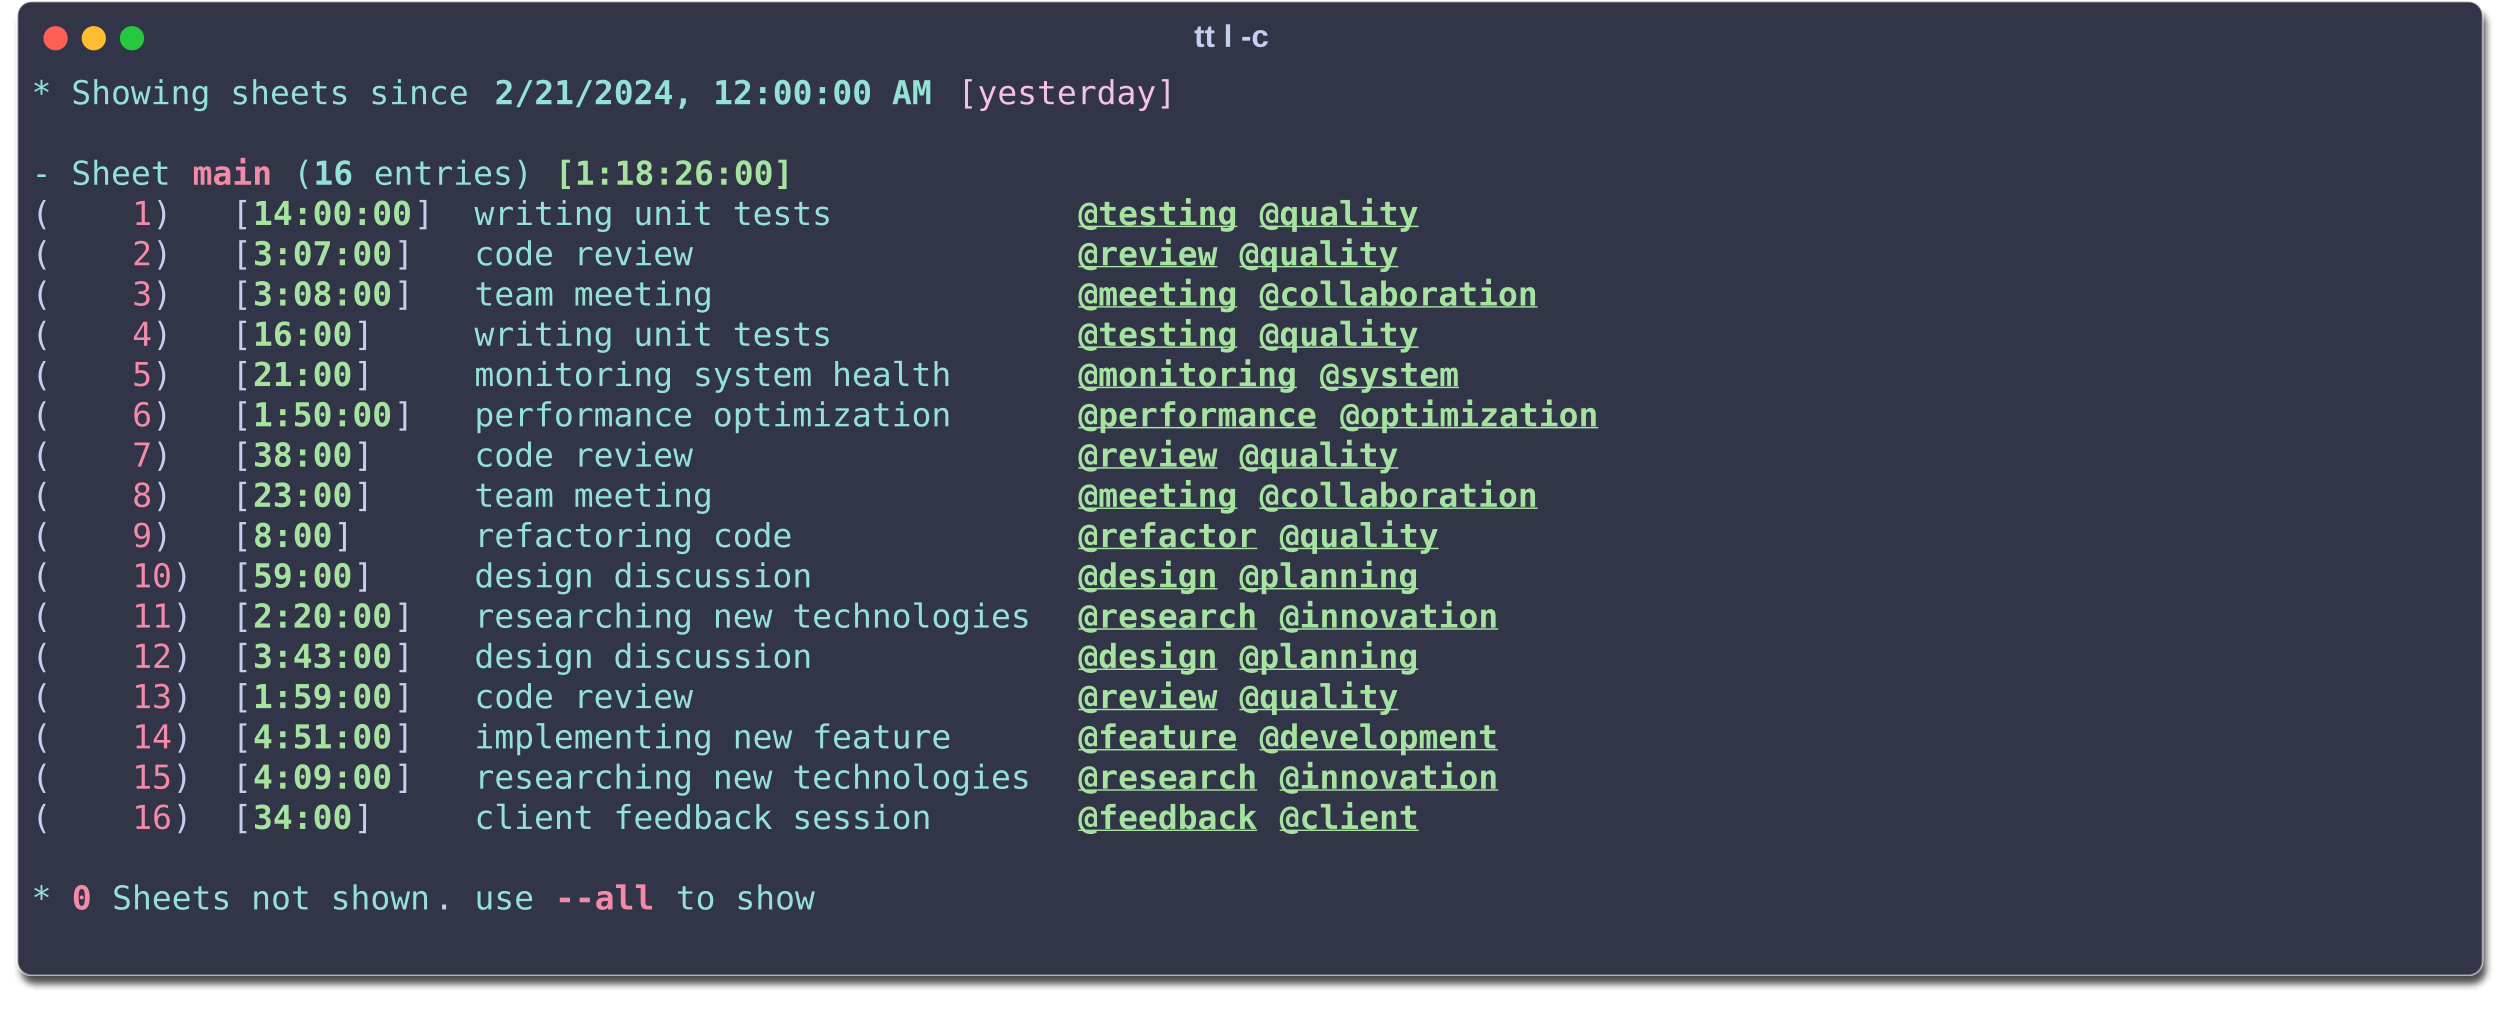
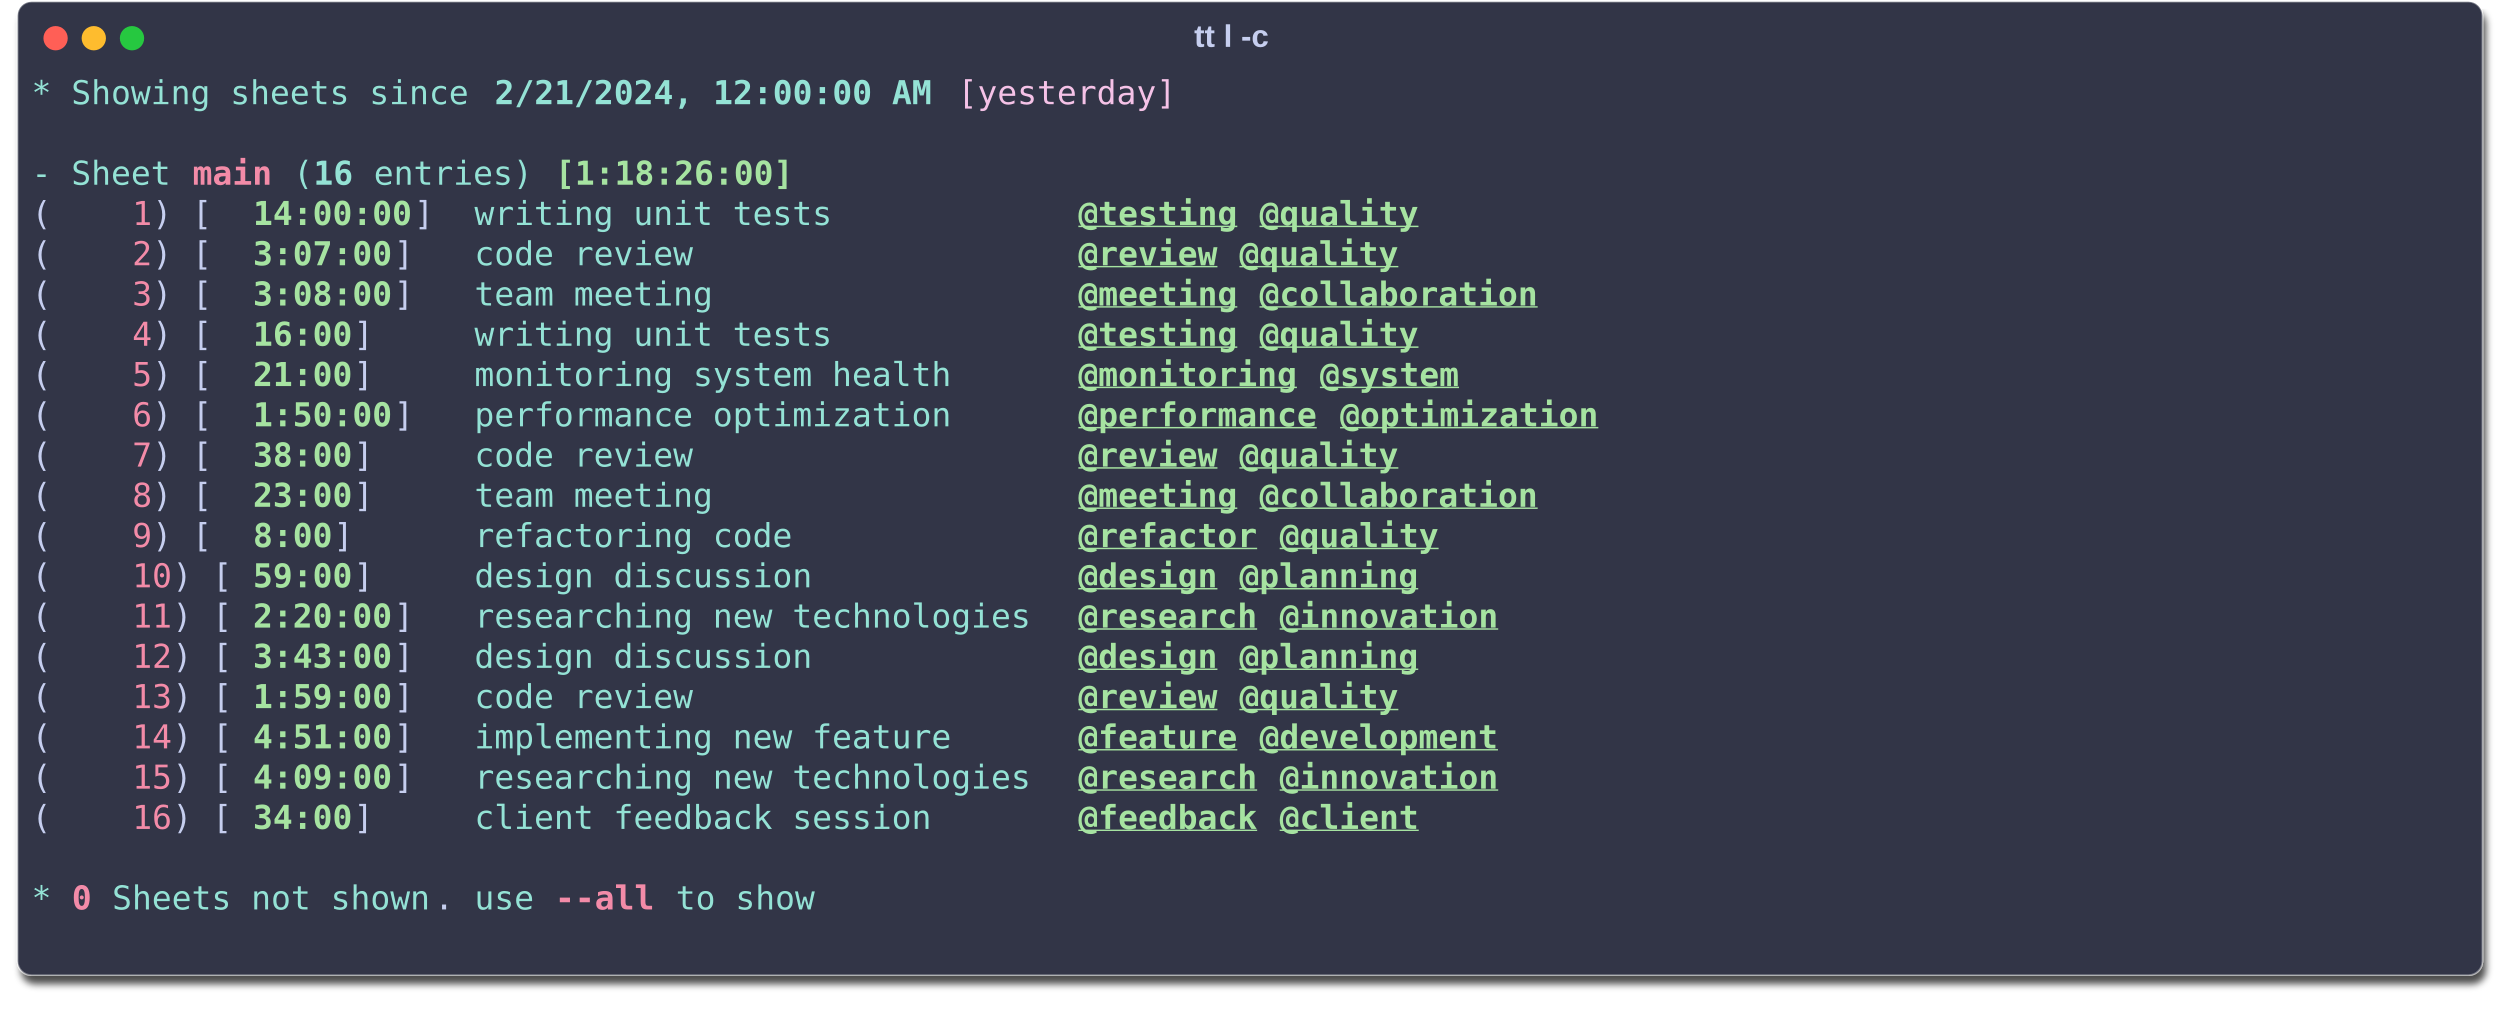
<svg xmlns="http://www.w3.org/2000/svg" class="rich-terminal shadow" viewBox="0 0 1439.333 594.733">
-   <style>
- 
-     @font-face {
-         font-family: "Fira Code";
-         src: local("FiraCode-Regular"),
-                 url("https://cdnjs.cloudflare.com/ajax/libs/firacode/6.2.0/woff2/FiraCode-Regular.woff2") format("woff2"),
-                 url("https://cdnjs.cloudflare.com/ajax/libs/firacode/6.2.0/woff/FiraCode-Regular.woff") format("woff");
-         font-style: normal;
-         font-weight: 400;
-     }
-     @font-face {
-         font-family: "Fira Code";
-         src: local("FiraCode-Bold"),
-                 url("https://cdnjs.cloudflare.com/ajax/libs/firacode/6.2.0/woff2/FiraCode-Bold.woff2") format("woff2"),
-                 url("https://cdnjs.cloudflare.com/ajax/libs/firacode/6.2.0/woff/FiraCode-Bold.woff") format("woff");
-         font-style: bold;
-         font-weight: 700;
-     }
- 
-     .terminal-527786273-matrix {
-         font-family: Fira Code, monospace;
-         font-size: 20px;
-         line-height: 24.4px;
-         font-variant-east-asian: full-width;
-     }
- 
-     .terminal-527786273-title {
-         font-size: 18px;
-         font-weight: bold;
-         font-family: arial;
-     }
- 
-     .shadow {
-         -webkit-filter: drop-shadow( 2px 5px 2px rgba(0, 0, 0, .7));
-         filter: drop-shadow( 2px 5px 2px rgba(0, 0, 0, .7));
-     }
-     .terminal-527786273-r1 { fill: #94e2d5 }
- .terminal-527786273-r2 { fill: #c6ceef }
- .terminal-527786273-r3 { fill: #94e2d5;font-weight: bold }
- .terminal-527786273-r4 { fill: #f5c2e7 }
- .terminal-527786273-r5 { fill: #f38ba8;font-weight: bold }
- .terminal-527786273-r6 { fill: #a6e3a1;font-weight: bold }
- .terminal-527786273-r7 { fill: #f38ba8 }
- .terminal-527786273-r8 { fill: #a6e3a1;font-weight: bold;text-decoration: underline; }
-     </style>
+   <style>@font-face{font-family:"Fira Code";src:local("FiraCode-Regular"),url(https://cdnjs.cloudflare.com/ajax/libs/firacode/6.2.0/woff2/FiraCode-Regular.woff2) format("woff2"),url(https://cdnjs.cloudflare.com/ajax/libs/firacode/6.2.0/woff/FiraCode-Regular.woff) format("woff");font-style:normal;font-weight:400}@font-face{font-family:"Fira Code";src:local("FiraCode-Bold"),url(https://cdnjs.cloudflare.com/ajax/libs/firacode/6.2.0/woff2/FiraCode-Bold.woff2) format("woff2"),url(https://cdnjs.cloudflare.com/ajax/libs/firacode/6.2.0/woff/FiraCode-Bold.woff) format("woff");font-style:bold;font-weight:700}.terminal-527786273-matrix{font-family:Fira Code,monospace;font-size:20px;line-height:24.4px;font-variant-east-asian:full-width}.terminal-527786273-title{font-size:18px;font-weight:700;font-family:arial}.shadow{-webkit-filter:drop-shadow(2px 5px 2px rgba(0,0,0,.7));filter:drop-shadow(2px 5px 2px rgba(0,0,0,.7))}.terminal-527786273-r1{fill:#94e2d5}.terminal-527786273-r2{fill:#c6ceef}.terminal-527786273-r3{fill:#94e2d5;font-weight:700}.terminal-527786273-r4{fill:#f5c2e7}.terminal-527786273-r5{fill:#f38ba8;font-weight:700}.terminal-527786273-r6{fill:#a6e3a1;font-weight:700}.terminal-527786273-r7{fill:#f38ba8}.terminal-527786273-r8{fill:#a6e3a1;font-weight:700;text-decoration:underline}</style>
  <defs>
    <clipPath id="terminal-527786273-clip-terminal">
-       <rect x="0" y="0" width="1402.0" height="511.4" />
+       <rect width="1402" height="511.4" x="0" y="0" />
    </clipPath>
    <clipPath id="terminal-527786273-line-0">
-       <rect x="0" y="1.5" width="1403" height="24.65" />
+       <rect width="1403" height="24.65" x="0" y="1.5" />
    </clipPath>
    <clipPath id="terminal-527786273-line-1">
-       <rect x="0" y="25.9" width="1403" height="24.65" />
+       <rect width="1403" height="24.65" x="0" y="25.9" />
    </clipPath>
    <clipPath id="terminal-527786273-line-2">
-       <rect x="0" y="50.3" width="1403" height="24.65" />
+       <rect width="1403" height="24.65" x="0" y="50.3" />
    </clipPath>
    <clipPath id="terminal-527786273-line-3">
-       <rect x="0" y="74.7" width="1403" height="24.65" />
+       <rect width="1403" height="24.65" x="0" y="74.7" />
    </clipPath>
    <clipPath id="terminal-527786273-line-4">
-       <rect x="0" y="99.1" width="1403" height="24.65" />
+       <rect width="1403" height="24.65" x="0" y="99.1" />
    </clipPath>
    <clipPath id="terminal-527786273-line-5">
-       <rect x="0" y="123.5" width="1403" height="24.65" />
+       <rect width="1403" height="24.65" x="0" y="123.5" />
    </clipPath>
    <clipPath id="terminal-527786273-line-6">
-       <rect x="0" y="147.9" width="1403" height="24.65" />
+       <rect width="1403" height="24.65" x="0" y="147.9" />
    </clipPath>
    <clipPath id="terminal-527786273-line-7">
-       <rect x="0" y="172.3" width="1403" height="24.65" />
+       <rect width="1403" height="24.65" x="0" y="172.3" />
    </clipPath>
    <clipPath id="terminal-527786273-line-8">
-       <rect x="0" y="196.7" width="1403" height="24.65" />
+       <rect width="1403" height="24.65" x="0" y="196.7" />
    </clipPath>
    <clipPath id="terminal-527786273-line-9">
-       <rect x="0" y="221.1" width="1403" height="24.65" />
+       <rect width="1403" height="24.65" x="0" y="221.1" />
    </clipPath>
    <clipPath id="terminal-527786273-line-10">
-       <rect x="0" y="245.5" width="1403" height="24.65" />
+       <rect width="1403" height="24.65" x="0" y="245.5" />
    </clipPath>
    <clipPath id="terminal-527786273-line-11">
-       <rect x="0" y="269.9" width="1403" height="24.65" />
+       <rect width="1403" height="24.65" x="0" y="269.9" />
    </clipPath>
    <clipPath id="terminal-527786273-line-12">
-       <rect x="0" y="294.3" width="1403" height="24.65" />
+       <rect width="1403" height="24.65" x="0" y="294.3" />
    </clipPath>
    <clipPath id="terminal-527786273-line-13">
-       <rect x="0" y="318.7" width="1403" height="24.65" />
+       <rect width="1403" height="24.65" x="0" y="318.7" />
    </clipPath>
    <clipPath id="terminal-527786273-line-14">
-       <rect x="0" y="343.1" width="1403" height="24.65" />
+       <rect width="1403" height="24.65" x="0" y="343.1" />
    </clipPath>
    <clipPath id="terminal-527786273-line-15">
-       <rect x="0" y="367.5" width="1403" height="24.65" />
+       <rect width="1403" height="24.65" x="0" y="367.5" />
    </clipPath>
    <clipPath id="terminal-527786273-line-16">
-       <rect x="0" y="391.9" width="1403" height="24.65" />
+       <rect width="1403" height="24.65" x="0" y="391.9" />
    </clipPath>
    <clipPath id="terminal-527786273-line-17">
-       <rect x="0" y="416.3" width="1403" height="24.65" />
+       <rect width="1403" height="24.65" x="0" y="416.3" />
    </clipPath>
    <clipPath id="terminal-527786273-line-18">
-       <rect x="0" y="440.7" width="1403" height="24.65" />
+       <rect width="1403" height="24.65" x="0" y="440.7" />
    </clipPath>
    <clipPath id="terminal-527786273-line-19">
-       <rect x="0" y="465.1" width="1403" height="24.65" />
+       <rect width="1403" height="24.65" x="0" y="465.1" />
    </clipPath>
  </defs>
-   <rect fill="#303446" stroke="rgba(255,255,255,0.35)" stroke-width="1" x="10.167" y="1" width="1419" height="560.4" rx="8" />
-   <text class="terminal-527786273-title" fill="#c6ceef" text-anchor="middle" x="709" y="27">tt l -c</text>
+   <rect width="1419" height="560.4" x="10.167" y="1" fill="#303446" stroke="rgba(255,255,255,0.35)" stroke-width="1" rx="8" />
+   <text x="709" y="27" fill="#c6ceef" class="terminal-527786273-title" text-anchor="middle">tt l -c</text>
  <g transform="translate(32,22)">
    <circle cx="0" cy="0" r="7" fill="#ff5f57" />
    <circle cx="22" cy="0" r="7" fill="#febc2e" />
    <circle cx="44" cy="0" r="7" fill="#28c840" />
  </g>
-   <g transform="translate(18.16667, 41) scale(.95)" clip-path="url(#terminal-527786273-clip-terminal)">
+   <g clip-path="url(#terminal-527786273-clip-terminal)" transform="translate(18.16667, 41) scale(.95)">
    <g class="terminal-527786273-matrix">
-       <text class="terminal-527786273-r1" x="0" y="20" textLength="268.4" clip-path="url(#terminal-527786273-line-0)">* Showing sheets since</text>
-       <text class="terminal-527786273-r3" x="280.6" y="20" textLength="268.4" clip-path="url(#terminal-527786273-line-0)">2/21/2024, 12:00:00 AM</text>
-       <text class="terminal-527786273-r4" x="561.2" y="20" textLength="134.2" clip-path="url(#terminal-527786273-line-0)">[yesterday]</text>
-       <text class="terminal-527786273-r2" x="1403" y="20" textLength="12.2" clip-path="url(#terminal-527786273-line-0)">
- </text>
-       <text class="terminal-527786273-r2" x="1403" y="44.4" textLength="12.2" clip-path="url(#terminal-527786273-line-1)">
- </text>
-       <text class="terminal-527786273-r1" x="0" y="68.8" textLength="85.4" clip-path="url(#terminal-527786273-line-2)">- Sheet</text>
-       <text class="terminal-527786273-r5" x="97.6" y="68.8" textLength="48.8" clip-path="url(#terminal-527786273-line-2)">main</text>
-       <text class="terminal-527786273-r1" x="158.6" y="68.8" textLength="12.2" clip-path="url(#terminal-527786273-line-2)">(</text>
-       <text class="terminal-527786273-r3" x="170.8" y="68.8" textLength="24.4" clip-path="url(#terminal-527786273-line-2)">16</text>
-       <text class="terminal-527786273-r1" x="207.4" y="68.8" textLength="97.6" clip-path="url(#terminal-527786273-line-2)">entries)</text>
-       <text class="terminal-527786273-r6" x="317.2" y="68.8" textLength="146.4" clip-path="url(#terminal-527786273-line-2)">[1:18:26:00]</text>
-       <text class="terminal-527786273-r2" x="1403" y="68.8" textLength="12.2" clip-path="url(#terminal-527786273-line-2)">
- </text>
-       <text class="terminal-527786273-r2" x="0" y="93.2" textLength="61" clip-path="url(#terminal-527786273-line-3)">    (</text>
-       <text class="terminal-527786273-r7" x="61" y="93.2" textLength="12.2" clip-path="url(#terminal-527786273-line-3)">1</text>
-       <text class="terminal-527786273-r2" x="73.2" y="93.2" textLength="61" clip-path="url(#terminal-527786273-line-3)">)   [</text>
-       <text class="terminal-527786273-r6" x="134.2" y="93.2" textLength="97.6" clip-path="url(#terminal-527786273-line-3)">14:00:00</text>
-       <text class="terminal-527786273-r2" x="231.8" y="93.2" textLength="36.6" clip-path="url(#terminal-527786273-line-3)">]  </text>
-       <text class="terminal-527786273-r1" x="268.4" y="93.2" textLength="219.6" clip-path="url(#terminal-527786273-line-3)">writing unit tests</text>
-       <text class="terminal-527786273-r8" x="634.4" y="93.2" textLength="97.6" clip-path="url(#terminal-527786273-line-3)">@testing</text>
-       <text class="terminal-527786273-r8" x="744.2" y="93.2" textLength="97.6" clip-path="url(#terminal-527786273-line-3)">@quality</text>
-       <text class="terminal-527786273-r2" x="1403" y="93.2" textLength="12.2" clip-path="url(#terminal-527786273-line-3)">
- </text>
-       <text class="terminal-527786273-r2" x="0" y="117.6" textLength="61" clip-path="url(#terminal-527786273-line-4)">    (</text>
-       <text class="terminal-527786273-r7" x="61" y="117.6" textLength="12.2" clip-path="url(#terminal-527786273-line-4)">2</text>
-       <text class="terminal-527786273-r2" x="73.2" y="117.6" textLength="61" clip-path="url(#terminal-527786273-line-4)">)   [</text>
-       <text class="terminal-527786273-r6" x="134.2" y="117.6" textLength="85.4" clip-path="url(#terminal-527786273-line-4)">3:07:00</text>
-       <text class="terminal-527786273-r2" x="219.6" y="117.6" textLength="48.8" clip-path="url(#terminal-527786273-line-4)">]   </text>
-       <text class="terminal-527786273-r1" x="268.4" y="117.6" textLength="134.2" clip-path="url(#terminal-527786273-line-4)">code review</text>
-       <text class="terminal-527786273-r8" x="634.4" y="117.6" textLength="85.4" clip-path="url(#terminal-527786273-line-4)">@review</text>
-       <text class="terminal-527786273-r8" x="732" y="117.6" textLength="97.6" clip-path="url(#terminal-527786273-line-4)">@quality</text>
-       <text class="terminal-527786273-r2" x="1403" y="117.6" textLength="12.2" clip-path="url(#terminal-527786273-line-4)">
- </text>
-       <text class="terminal-527786273-r2" x="0" y="142" textLength="61" clip-path="url(#terminal-527786273-line-5)">    (</text>
-       <text class="terminal-527786273-r7" x="61" y="142" textLength="12.2" clip-path="url(#terminal-527786273-line-5)">3</text>
-       <text class="terminal-527786273-r2" x="73.2" y="142" textLength="61" clip-path="url(#terminal-527786273-line-5)">)   [</text>
-       <text class="terminal-527786273-r6" x="134.2" y="142" textLength="85.4" clip-path="url(#terminal-527786273-line-5)">3:08:00</text>
-       <text class="terminal-527786273-r2" x="219.6" y="142" textLength="48.8" clip-path="url(#terminal-527786273-line-5)">]   </text>
-       <text class="terminal-527786273-r1" x="268.4" y="142" textLength="146.4" clip-path="url(#terminal-527786273-line-5)">team meeting</text>
-       <text class="terminal-527786273-r8" x="634.4" y="142" textLength="97.6" clip-path="url(#terminal-527786273-line-5)">@meeting</text>
-       <text class="terminal-527786273-r8" x="744.2" y="142" textLength="170.8" clip-path="url(#terminal-527786273-line-5)">@collaboration</text>
-       <text class="terminal-527786273-r2" x="1403" y="142" textLength="12.2" clip-path="url(#terminal-527786273-line-5)">
- </text>
-       <text class="terminal-527786273-r2" x="0" y="166.4" textLength="61" clip-path="url(#terminal-527786273-line-6)">    (</text>
-       <text class="terminal-527786273-r7" x="61" y="166.4" textLength="12.2" clip-path="url(#terminal-527786273-line-6)">4</text>
-       <text class="terminal-527786273-r2" x="73.2" y="166.4" textLength="61" clip-path="url(#terminal-527786273-line-6)">)   [</text>
-       <text class="terminal-527786273-r6" x="134.2" y="166.4" textLength="61" clip-path="url(#terminal-527786273-line-6)">16:00</text>
-       <text class="terminal-527786273-r2" x="195.2" y="166.4" textLength="73.2" clip-path="url(#terminal-527786273-line-6)">]     </text>
-       <text class="terminal-527786273-r1" x="268.4" y="166.4" textLength="219.6" clip-path="url(#terminal-527786273-line-6)">writing unit tests</text>
-       <text class="terminal-527786273-r8" x="634.4" y="166.4" textLength="97.6" clip-path="url(#terminal-527786273-line-6)">@testing</text>
-       <text class="terminal-527786273-r8" x="744.2" y="166.4" textLength="97.6" clip-path="url(#terminal-527786273-line-6)">@quality</text>
-       <text class="terminal-527786273-r2" x="1403" y="166.4" textLength="12.2" clip-path="url(#terminal-527786273-line-6)">
- </text>
-       <text class="terminal-527786273-r2" x="0" y="190.8" textLength="61" clip-path="url(#terminal-527786273-line-7)">    (</text>
-       <text class="terminal-527786273-r7" x="61" y="190.8" textLength="12.2" clip-path="url(#terminal-527786273-line-7)">5</text>
-       <text class="terminal-527786273-r2" x="73.2" y="190.8" textLength="61" clip-path="url(#terminal-527786273-line-7)">)   [</text>
-       <text class="terminal-527786273-r6" x="134.2" y="190.8" textLength="61" clip-path="url(#terminal-527786273-line-7)">21:00</text>
-       <text class="terminal-527786273-r2" x="195.2" y="190.8" textLength="73.2" clip-path="url(#terminal-527786273-line-7)">]     </text>
-       <text class="terminal-527786273-r1" x="268.4" y="190.8" textLength="292.8" clip-path="url(#terminal-527786273-line-7)">monitoring system health</text>
-       <text class="terminal-527786273-r8" x="634.4" y="190.8" textLength="134.2" clip-path="url(#terminal-527786273-line-7)">@monitoring</text>
-       <text class="terminal-527786273-r8" x="780.8" y="190.8" textLength="85.4" clip-path="url(#terminal-527786273-line-7)">@system</text>
-       <text class="terminal-527786273-r2" x="1403" y="190.8" textLength="12.2" clip-path="url(#terminal-527786273-line-7)">
- </text>
-       <text class="terminal-527786273-r2" x="0" y="215.2" textLength="61" clip-path="url(#terminal-527786273-line-8)">    (</text>
-       <text class="terminal-527786273-r7" x="61" y="215.2" textLength="12.2" clip-path="url(#terminal-527786273-line-8)">6</text>
-       <text class="terminal-527786273-r2" x="73.2" y="215.2" textLength="61" clip-path="url(#terminal-527786273-line-8)">)   [</text>
-       <text class="terminal-527786273-r6" x="134.2" y="215.2" textLength="85.4" clip-path="url(#terminal-527786273-line-8)">1:50:00</text>
-       <text class="terminal-527786273-r2" x="219.6" y="215.2" textLength="48.8" clip-path="url(#terminal-527786273-line-8)">]   </text>
-       <text class="terminal-527786273-r1" x="268.4" y="215.2" textLength="292.8" clip-path="url(#terminal-527786273-line-8)">performance optimization</text>
-       <text class="terminal-527786273-r8" x="634.4" y="215.2" textLength="146.4" clip-path="url(#terminal-527786273-line-8)">@performance</text>
-       <text class="terminal-527786273-r8" x="793" y="215.2" textLength="158.6" clip-path="url(#terminal-527786273-line-8)">@optimization</text>
-       <text class="terminal-527786273-r2" x="1403" y="215.2" textLength="12.2" clip-path="url(#terminal-527786273-line-8)">
- </text>
-       <text class="terminal-527786273-r2" x="0" y="239.6" textLength="61" clip-path="url(#terminal-527786273-line-9)">    (</text>
-       <text class="terminal-527786273-r7" x="61" y="239.6" textLength="12.2" clip-path="url(#terminal-527786273-line-9)">7</text>
-       <text class="terminal-527786273-r2" x="73.2" y="239.6" textLength="61" clip-path="url(#terminal-527786273-line-9)">)   [</text>
-       <text class="terminal-527786273-r6" x="134.2" y="239.6" textLength="61" clip-path="url(#terminal-527786273-line-9)">38:00</text>
-       <text class="terminal-527786273-r2" x="195.2" y="239.6" textLength="73.2" clip-path="url(#terminal-527786273-line-9)">]     </text>
-       <text class="terminal-527786273-r1" x="268.4" y="239.6" textLength="134.2" clip-path="url(#terminal-527786273-line-9)">code review</text>
-       <text class="terminal-527786273-r8" x="634.4" y="239.6" textLength="85.4" clip-path="url(#terminal-527786273-line-9)">@review</text>
-       <text class="terminal-527786273-r8" x="732" y="239.6" textLength="97.6" clip-path="url(#terminal-527786273-line-9)">@quality</text>
-       <text class="terminal-527786273-r2" x="1403" y="239.6" textLength="12.2" clip-path="url(#terminal-527786273-line-9)">
- </text>
-       <text class="terminal-527786273-r2" x="0" y="264" textLength="61" clip-path="url(#terminal-527786273-line-10)">    (</text>
-       <text class="terminal-527786273-r7" x="61" y="264" textLength="12.2" clip-path="url(#terminal-527786273-line-10)">8</text>
-       <text class="terminal-527786273-r2" x="73.2" y="264" textLength="61" clip-path="url(#terminal-527786273-line-10)">)   [</text>
-       <text class="terminal-527786273-r6" x="134.2" y="264" textLength="61" clip-path="url(#terminal-527786273-line-10)">23:00</text>
-       <text class="terminal-527786273-r2" x="195.2" y="264" textLength="73.2" clip-path="url(#terminal-527786273-line-10)">]     </text>
-       <text class="terminal-527786273-r1" x="268.4" y="264" textLength="146.4" clip-path="url(#terminal-527786273-line-10)">team meeting</text>
-       <text class="terminal-527786273-r8" x="634.4" y="264" textLength="97.6" clip-path="url(#terminal-527786273-line-10)">@meeting</text>
-       <text class="terminal-527786273-r8" x="744.2" y="264" textLength="170.8" clip-path="url(#terminal-527786273-line-10)">@collaboration</text>
-       <text class="terminal-527786273-r2" x="1403" y="264" textLength="12.2" clip-path="url(#terminal-527786273-line-10)">
- </text>
-       <text class="terminal-527786273-r2" x="0" y="288.4" textLength="61" clip-path="url(#terminal-527786273-line-11)">    (</text>
-       <text class="terminal-527786273-r7" x="61" y="288.4" textLength="12.2" clip-path="url(#terminal-527786273-line-11)">9</text>
-       <text class="terminal-527786273-r2" x="73.2" y="288.4" textLength="61" clip-path="url(#terminal-527786273-line-11)">)   [</text>
-       <text class="terminal-527786273-r6" x="134.2" y="288.4" textLength="48.8" clip-path="url(#terminal-527786273-line-11)">8:00</text>
-       <text class="terminal-527786273-r2" x="183" y="288.4" textLength="85.4" clip-path="url(#terminal-527786273-line-11)">]      </text>
-       <text class="terminal-527786273-r1" x="268.4" y="288.4" textLength="195.2" clip-path="url(#terminal-527786273-line-11)">refactoring code</text>
-       <text class="terminal-527786273-r8" x="634.4" y="288.4" textLength="109.8" clip-path="url(#terminal-527786273-line-11)">@refactor</text>
-       <text class="terminal-527786273-r8" x="756.4" y="288.4" textLength="97.6" clip-path="url(#terminal-527786273-line-11)">@quality</text>
-       <text class="terminal-527786273-r2" x="1403" y="288.4" textLength="12.2" clip-path="url(#terminal-527786273-line-11)">
- </text>
-       <text class="terminal-527786273-r2" x="0" y="312.8" textLength="61" clip-path="url(#terminal-527786273-line-12)">    (</text>
-       <text class="terminal-527786273-r7" x="61" y="312.8" textLength="24.4" clip-path="url(#terminal-527786273-line-12)">10</text>
-       <text class="terminal-527786273-r2" x="85.4" y="312.8" textLength="48.8" clip-path="url(#terminal-527786273-line-12)">)  [</text>
-       <text class="terminal-527786273-r6" x="134.2" y="312.8" textLength="61" clip-path="url(#terminal-527786273-line-12)">59:00</text>
-       <text class="terminal-527786273-r2" x="195.2" y="312.8" textLength="73.2" clip-path="url(#terminal-527786273-line-12)">]     </text>
-       <text class="terminal-527786273-r1" x="268.4" y="312.8" textLength="207.4" clip-path="url(#terminal-527786273-line-12)">design discussion</text>
-       <text class="terminal-527786273-r8" x="634.4" y="312.8" textLength="85.4" clip-path="url(#terminal-527786273-line-12)">@design</text>
-       <text class="terminal-527786273-r8" x="732" y="312.8" textLength="109.8" clip-path="url(#terminal-527786273-line-12)">@planning</text>
-       <text class="terminal-527786273-r2" x="1403" y="312.8" textLength="12.2" clip-path="url(#terminal-527786273-line-12)">
- </text>
-       <text class="terminal-527786273-r2" x="0" y="337.2" textLength="61" clip-path="url(#terminal-527786273-line-13)">    (</text>
-       <text class="terminal-527786273-r7" x="61" y="337.2" textLength="24.4" clip-path="url(#terminal-527786273-line-13)">11</text>
-       <text class="terminal-527786273-r2" x="85.4" y="337.2" textLength="48.8" clip-path="url(#terminal-527786273-line-13)">)  [</text>
-       <text class="terminal-527786273-r6" x="134.2" y="337.2" textLength="85.4" clip-path="url(#terminal-527786273-line-13)">2:20:00</text>
-       <text class="terminal-527786273-r2" x="219.6" y="337.2" textLength="48.8" clip-path="url(#terminal-527786273-line-13)">]   </text>
-       <text class="terminal-527786273-r1" x="268.4" y="337.2" textLength="341.6" clip-path="url(#terminal-527786273-line-13)">researching new technologies</text>
-       <text class="terminal-527786273-r8" x="634.4" y="337.2" textLength="109.8" clip-path="url(#terminal-527786273-line-13)">@research</text>
-       <text class="terminal-527786273-r8" x="756.4" y="337.2" textLength="134.2" clip-path="url(#terminal-527786273-line-13)">@innovation</text>
-       <text class="terminal-527786273-r2" x="1403" y="337.2" textLength="12.2" clip-path="url(#terminal-527786273-line-13)">
- </text>
-       <text class="terminal-527786273-r2" x="0" y="361.6" textLength="61" clip-path="url(#terminal-527786273-line-14)">    (</text>
-       <text class="terminal-527786273-r7" x="61" y="361.6" textLength="24.4" clip-path="url(#terminal-527786273-line-14)">12</text>
-       <text class="terminal-527786273-r2" x="85.4" y="361.6" textLength="48.8" clip-path="url(#terminal-527786273-line-14)">)  [</text>
-       <text class="terminal-527786273-r6" x="134.2" y="361.6" textLength="85.4" clip-path="url(#terminal-527786273-line-14)">3:43:00</text>
-       <text class="terminal-527786273-r2" x="219.6" y="361.6" textLength="48.8" clip-path="url(#terminal-527786273-line-14)">]   </text>
-       <text class="terminal-527786273-r1" x="268.4" y="361.6" textLength="207.4" clip-path="url(#terminal-527786273-line-14)">design discussion</text>
-       <text class="terminal-527786273-r8" x="634.4" y="361.6" textLength="85.4" clip-path="url(#terminal-527786273-line-14)">@design</text>
-       <text class="terminal-527786273-r8" x="732" y="361.6" textLength="109.8" clip-path="url(#terminal-527786273-line-14)">@planning</text>
-       <text class="terminal-527786273-r2" x="1403" y="361.6" textLength="12.2" clip-path="url(#terminal-527786273-line-14)">
- </text>
-       <text class="terminal-527786273-r2" x="0" y="386" textLength="61" clip-path="url(#terminal-527786273-line-15)">    (</text>
-       <text class="terminal-527786273-r7" x="61" y="386" textLength="24.4" clip-path="url(#terminal-527786273-line-15)">13</text>
-       <text class="terminal-527786273-r2" x="85.4" y="386" textLength="48.8" clip-path="url(#terminal-527786273-line-15)">)  [</text>
-       <text class="terminal-527786273-r6" x="134.2" y="386" textLength="85.4" clip-path="url(#terminal-527786273-line-15)">1:59:00</text>
-       <text class="terminal-527786273-r2" x="219.6" y="386" textLength="48.8" clip-path="url(#terminal-527786273-line-15)">]   </text>
-       <text class="terminal-527786273-r1" x="268.4" y="386" textLength="134.2" clip-path="url(#terminal-527786273-line-15)">code review</text>
-       <text class="terminal-527786273-r8" x="634.4" y="386" textLength="85.4" clip-path="url(#terminal-527786273-line-15)">@review</text>
-       <text class="terminal-527786273-r8" x="732" y="386" textLength="97.6" clip-path="url(#terminal-527786273-line-15)">@quality</text>
-       <text class="terminal-527786273-r2" x="1403" y="386" textLength="12.2" clip-path="url(#terminal-527786273-line-15)">
- </text>
-       <text class="terminal-527786273-r2" x="0" y="410.4" textLength="61" clip-path="url(#terminal-527786273-line-16)">    (</text>
-       <text class="terminal-527786273-r7" x="61" y="410.4" textLength="24.4" clip-path="url(#terminal-527786273-line-16)">14</text>
-       <text class="terminal-527786273-r2" x="85.4" y="410.4" textLength="48.8" clip-path="url(#terminal-527786273-line-16)">)  [</text>
-       <text class="terminal-527786273-r6" x="134.2" y="410.4" textLength="85.4" clip-path="url(#terminal-527786273-line-16)">4:51:00</text>
-       <text class="terminal-527786273-r2" x="219.6" y="410.4" textLength="48.8" clip-path="url(#terminal-527786273-line-16)">]   </text>
-       <text class="terminal-527786273-r1" x="268.4" y="410.4" textLength="292.8" clip-path="url(#terminal-527786273-line-16)">implementing new feature</text>
-       <text class="terminal-527786273-r8" x="634.4" y="410.4" textLength="97.6" clip-path="url(#terminal-527786273-line-16)">@feature</text>
-       <text class="terminal-527786273-r8" x="744.2" y="410.4" textLength="146.4" clip-path="url(#terminal-527786273-line-16)">@development</text>
-       <text class="terminal-527786273-r2" x="1403" y="410.4" textLength="12.2" clip-path="url(#terminal-527786273-line-16)">
- </text>
-       <text class="terminal-527786273-r2" x="0" y="434.8" textLength="61" clip-path="url(#terminal-527786273-line-17)">    (</text>
-       <text class="terminal-527786273-r7" x="61" y="434.8" textLength="24.4" clip-path="url(#terminal-527786273-line-17)">15</text>
-       <text class="terminal-527786273-r2" x="85.4" y="434.8" textLength="48.8" clip-path="url(#terminal-527786273-line-17)">)  [</text>
-       <text class="terminal-527786273-r6" x="134.2" y="434.8" textLength="85.4" clip-path="url(#terminal-527786273-line-17)">4:09:00</text>
-       <text class="terminal-527786273-r2" x="219.6" y="434.8" textLength="48.8" clip-path="url(#terminal-527786273-line-17)">]   </text>
-       <text class="terminal-527786273-r1" x="268.4" y="434.8" textLength="341.6" clip-path="url(#terminal-527786273-line-17)">researching new technologies</text>
-       <text class="terminal-527786273-r8" x="634.4" y="434.8" textLength="109.8" clip-path="url(#terminal-527786273-line-17)">@research</text>
-       <text class="terminal-527786273-r8" x="756.4" y="434.8" textLength="134.2" clip-path="url(#terminal-527786273-line-17)">@innovation</text>
-       <text class="terminal-527786273-r2" x="1403" y="434.8" textLength="12.2" clip-path="url(#terminal-527786273-line-17)">
- </text>
-       <text class="terminal-527786273-r2" x="0" y="459.2" textLength="61" clip-path="url(#terminal-527786273-line-18)">    (</text>
-       <text class="terminal-527786273-r7" x="61" y="459.2" textLength="24.4" clip-path="url(#terminal-527786273-line-18)">16</text>
-       <text class="terminal-527786273-r2" x="85.4" y="459.2" textLength="48.8" clip-path="url(#terminal-527786273-line-18)">)  [</text>
-       <text class="terminal-527786273-r6" x="134.2" y="459.2" textLength="61" clip-path="url(#terminal-527786273-line-18)">34:00</text>
-       <text class="terminal-527786273-r2" x="195.2" y="459.2" textLength="73.2" clip-path="url(#terminal-527786273-line-18)">]     </text>
-       <text class="terminal-527786273-r1" x="268.4" y="459.2" textLength="280.6" clip-path="url(#terminal-527786273-line-18)">client feedback session</text>
-       <text class="terminal-527786273-r8" x="634.4" y="459.2" textLength="109.8" clip-path="url(#terminal-527786273-line-18)">@feedback</text>
-       <text class="terminal-527786273-r8" x="756.4" y="459.2" textLength="85.4" clip-path="url(#terminal-527786273-line-18)">@client</text>
-       <text class="terminal-527786273-r2" x="1403" y="459.2" textLength="12.2" clip-path="url(#terminal-527786273-line-18)">
- </text>
-       <text class="terminal-527786273-r2" x="1403" y="483.6" textLength="12.2" clip-path="url(#terminal-527786273-line-19)">
- </text>
-       <text class="terminal-527786273-r1" x="0" y="508" textLength="12.2" clip-path="url(#terminal-527786273-line-20)">*</text>
-       <text class="terminal-527786273-r5" x="24.4" y="508" textLength="12.2" clip-path="url(#terminal-527786273-line-20)">0</text>
-       <text class="terminal-527786273-r1" x="48.8" y="508" textLength="195.2" clip-path="url(#terminal-527786273-line-20)">Sheets not shown</text>
-       <text class="terminal-527786273-r2" x="244" y="508" textLength="24.4" clip-path="url(#terminal-527786273-line-20)">. </text>
-       <text class="terminal-527786273-r1" x="268.4" y="508" textLength="36.6" clip-path="url(#terminal-527786273-line-20)">use</text>
-       <text class="terminal-527786273-r5" x="317.2" y="508" textLength="61" clip-path="url(#terminal-527786273-line-20)">--all</text>
-       <text class="terminal-527786273-r1" x="390.4" y="508" textLength="85.4" clip-path="url(#terminal-527786273-line-20)">to show</text>
-       <text class="terminal-527786273-r2" x="1403" y="508" textLength="12.2" clip-path="url(#terminal-527786273-line-20)">
- </text>
+       <text x="0" y="20" class="terminal-527786273-r1" clip-path="url(#terminal-527786273-line-0)" textLength="268.4">* Showing sheets since</text>
+       <text x="280.6" y="20" class="terminal-527786273-r3" clip-path="url(#terminal-527786273-line-0)" textLength="268.4">2/21/2024, 12:00:00 AM</text>
+       <text x="561.2" y="20" class="terminal-527786273-r4" clip-path="url(#terminal-527786273-line-0)" textLength="134.2">[yesterday]</text>
+       <text x="0" y="68.8" class="terminal-527786273-r1" clip-path="url(#terminal-527786273-line-2)" textLength="85.4">- Sheet</text>
+       <text x="97.6" y="68.8" class="terminal-527786273-r5" clip-path="url(#terminal-527786273-line-2)" textLength="48.8">main</text>
+       <text x="158.6" y="68.8" class="terminal-527786273-r1" clip-path="url(#terminal-527786273-line-2)" textLength="12.2">(</text>
+       <text x="170.8" y="68.8" class="terminal-527786273-r3" clip-path="url(#terminal-527786273-line-2)" textLength="24.4">16</text>
+       <text x="207.4" y="68.8" class="terminal-527786273-r1" clip-path="url(#terminal-527786273-line-2)" textLength="97.6">entries)</text>
+       <text x="317.2" y="68.8" class="terminal-527786273-r6" clip-path="url(#terminal-527786273-line-2)" textLength="146.4">[1:18:26:00]</text>
+       <text x="0" y="93.2" class="terminal-527786273-r2" clip-path="url(#terminal-527786273-line-3)" textLength="61">(</text>
+       <text x="61" y="93.2" class="terminal-527786273-r7" clip-path="url(#terminal-527786273-line-3)" textLength="12.2">1</text>
+       <text x="73.2" y="93.2" class="terminal-527786273-r2" clip-path="url(#terminal-527786273-line-3)" textLength="61">) [</text>
+       <text x="134.2" y="93.2" class="terminal-527786273-r6" clip-path="url(#terminal-527786273-line-3)" textLength="97.6">14:00:00</text>
+       <text x="231.8" y="93.2" class="terminal-527786273-r2" clip-path="url(#terminal-527786273-line-3)" textLength="36.6">]</text>
+       <text x="268.4" y="93.2" class="terminal-527786273-r1" clip-path="url(#terminal-527786273-line-3)" textLength="219.6">writing unit tests</text>
+       <text x="634.4" y="93.2" class="terminal-527786273-r8" clip-path="url(#terminal-527786273-line-3)" textLength="97.6">@testing</text>
+       <text x="744.2" y="93.2" class="terminal-527786273-r8" clip-path="url(#terminal-527786273-line-3)" textLength="97.6">@quality</text>
+       <text x="0" y="117.6" class="terminal-527786273-r2" clip-path="url(#terminal-527786273-line-4)" textLength="61">(</text>
+       <text x="61" y="117.6" class="terminal-527786273-r7" clip-path="url(#terminal-527786273-line-4)" textLength="12.2">2</text>
+       <text x="73.2" y="117.6" class="terminal-527786273-r2" clip-path="url(#terminal-527786273-line-4)" textLength="61">) [</text>
+       <text x="134.2" y="117.6" class="terminal-527786273-r6" clip-path="url(#terminal-527786273-line-4)" textLength="85.4">3:07:00</text>
+       <text x="219.6" y="117.6" class="terminal-527786273-r2" clip-path="url(#terminal-527786273-line-4)" textLength="48.8">]</text>
+       <text x="268.4" y="117.6" class="terminal-527786273-r1" clip-path="url(#terminal-527786273-line-4)" textLength="134.2">code review</text>
+       <text x="634.4" y="117.6" class="terminal-527786273-r8" clip-path="url(#terminal-527786273-line-4)" textLength="85.4">@review</text>
+       <text x="732" y="117.6" class="terminal-527786273-r8" clip-path="url(#terminal-527786273-line-4)" textLength="97.6">@quality</text>
+       <text x="0" y="142" class="terminal-527786273-r2" clip-path="url(#terminal-527786273-line-5)" textLength="61">(</text>
+       <text x="61" y="142" class="terminal-527786273-r7" clip-path="url(#terminal-527786273-line-5)" textLength="12.2">3</text>
+       <text x="73.2" y="142" class="terminal-527786273-r2" clip-path="url(#terminal-527786273-line-5)" textLength="61">) [</text>
+       <text x="134.2" y="142" class="terminal-527786273-r6" clip-path="url(#terminal-527786273-line-5)" textLength="85.4">3:08:00</text>
+       <text x="219.6" y="142" class="terminal-527786273-r2" clip-path="url(#terminal-527786273-line-5)" textLength="48.8">]</text>
+       <text x="268.4" y="142" class="terminal-527786273-r1" clip-path="url(#terminal-527786273-line-5)" textLength="146.4">team meeting</text>
+       <text x="634.4" y="142" class="terminal-527786273-r8" clip-path="url(#terminal-527786273-line-5)" textLength="97.6">@meeting</text>
+       <text x="744.2" y="142" class="terminal-527786273-r8" clip-path="url(#terminal-527786273-line-5)" textLength="170.8">@collaboration</text>
+       <text x="0" y="166.4" class="terminal-527786273-r2" clip-path="url(#terminal-527786273-line-6)" textLength="61">(</text>
+       <text x="61" y="166.4" class="terminal-527786273-r7" clip-path="url(#terminal-527786273-line-6)" textLength="12.2">4</text>
+       <text x="73.2" y="166.4" class="terminal-527786273-r2" clip-path="url(#terminal-527786273-line-6)" textLength="61">) [</text>
+       <text x="134.2" y="166.4" class="terminal-527786273-r6" clip-path="url(#terminal-527786273-line-6)" textLength="61">16:00</text>
+       <text x="195.2" y="166.4" class="terminal-527786273-r2" clip-path="url(#terminal-527786273-line-6)" textLength="73.2">]</text>
+       <text x="268.4" y="166.4" class="terminal-527786273-r1" clip-path="url(#terminal-527786273-line-6)" textLength="219.6">writing unit tests</text>
+       <text x="634.4" y="166.4" class="terminal-527786273-r8" clip-path="url(#terminal-527786273-line-6)" textLength="97.6">@testing</text>
+       <text x="744.2" y="166.4" class="terminal-527786273-r8" clip-path="url(#terminal-527786273-line-6)" textLength="97.6">@quality</text>
+       <text x="0" y="190.8" class="terminal-527786273-r2" clip-path="url(#terminal-527786273-line-7)" textLength="61">(</text>
+       <text x="61" y="190.8" class="terminal-527786273-r7" clip-path="url(#terminal-527786273-line-7)" textLength="12.2">5</text>
+       <text x="73.2" y="190.8" class="terminal-527786273-r2" clip-path="url(#terminal-527786273-line-7)" textLength="61">) [</text>
+       <text x="134.2" y="190.8" class="terminal-527786273-r6" clip-path="url(#terminal-527786273-line-7)" textLength="61">21:00</text>
+       <text x="195.2" y="190.8" class="terminal-527786273-r2" clip-path="url(#terminal-527786273-line-7)" textLength="73.2">]</text>
+       <text x="268.4" y="190.8" class="terminal-527786273-r1" clip-path="url(#terminal-527786273-line-7)" textLength="292.8">monitoring system health</text>
+       <text x="634.4" y="190.8" class="terminal-527786273-r8" clip-path="url(#terminal-527786273-line-7)" textLength="134.2">@monitoring</text>
+       <text x="780.8" y="190.8" class="terminal-527786273-r8" clip-path="url(#terminal-527786273-line-7)" textLength="85.4">@system</text>
+       <text x="0" y="215.2" class="terminal-527786273-r2" clip-path="url(#terminal-527786273-line-8)" textLength="61">(</text>
+       <text x="61" y="215.2" class="terminal-527786273-r7" clip-path="url(#terminal-527786273-line-8)" textLength="12.2">6</text>
+       <text x="73.2" y="215.2" class="terminal-527786273-r2" clip-path="url(#terminal-527786273-line-8)" textLength="61">) [</text>
+       <text x="134.2" y="215.2" class="terminal-527786273-r6" clip-path="url(#terminal-527786273-line-8)" textLength="85.4">1:50:00</text>
+       <text x="219.6" y="215.2" class="terminal-527786273-r2" clip-path="url(#terminal-527786273-line-8)" textLength="48.8">]</text>
+       <text x="268.4" y="215.2" class="terminal-527786273-r1" clip-path="url(#terminal-527786273-line-8)" textLength="292.8">performance optimization</text>
+       <text x="634.4" y="215.2" class="terminal-527786273-r8" clip-path="url(#terminal-527786273-line-8)" textLength="146.4">@performance</text>
+       <text x="793" y="215.2" class="terminal-527786273-r8" clip-path="url(#terminal-527786273-line-8)" textLength="158.6">@optimization</text>
+       <text x="0" y="239.6" class="terminal-527786273-r2" clip-path="url(#terminal-527786273-line-9)" textLength="61">(</text>
+       <text x="61" y="239.6" class="terminal-527786273-r7" clip-path="url(#terminal-527786273-line-9)" textLength="12.2">7</text>
+       <text x="73.2" y="239.6" class="terminal-527786273-r2" clip-path="url(#terminal-527786273-line-9)" textLength="61">) [</text>
+       <text x="134.2" y="239.6" class="terminal-527786273-r6" clip-path="url(#terminal-527786273-line-9)" textLength="61">38:00</text>
+       <text x="195.2" y="239.6" class="terminal-527786273-r2" clip-path="url(#terminal-527786273-line-9)" textLength="73.2">]</text>
+       <text x="268.4" y="239.6" class="terminal-527786273-r1" clip-path="url(#terminal-527786273-line-9)" textLength="134.2">code review</text>
+       <text x="634.4" y="239.6" class="terminal-527786273-r8" clip-path="url(#terminal-527786273-line-9)" textLength="85.4">@review</text>
+       <text x="732" y="239.6" class="terminal-527786273-r8" clip-path="url(#terminal-527786273-line-9)" textLength="97.6">@quality</text>
+       <text x="0" y="264" class="terminal-527786273-r2" clip-path="url(#terminal-527786273-line-10)" textLength="61">(</text>
+       <text x="61" y="264" class="terminal-527786273-r7" clip-path="url(#terminal-527786273-line-10)" textLength="12.2">8</text>
+       <text x="73.2" y="264" class="terminal-527786273-r2" clip-path="url(#terminal-527786273-line-10)" textLength="61">) [</text>
+       <text x="134.2" y="264" class="terminal-527786273-r6" clip-path="url(#terminal-527786273-line-10)" textLength="61">23:00</text>
+       <text x="195.2" y="264" class="terminal-527786273-r2" clip-path="url(#terminal-527786273-line-10)" textLength="73.2">]</text>
+       <text x="268.4" y="264" class="terminal-527786273-r1" clip-path="url(#terminal-527786273-line-10)" textLength="146.4">team meeting</text>
+       <text x="634.4" y="264" class="terminal-527786273-r8" clip-path="url(#terminal-527786273-line-10)" textLength="97.6">@meeting</text>
+       <text x="744.2" y="264" class="terminal-527786273-r8" clip-path="url(#terminal-527786273-line-10)" textLength="170.8">@collaboration</text>
+       <text x="0" y="288.4" class="terminal-527786273-r2" clip-path="url(#terminal-527786273-line-11)" textLength="61">(</text>
+       <text x="61" y="288.4" class="terminal-527786273-r7" clip-path="url(#terminal-527786273-line-11)" textLength="12.2">9</text>
+       <text x="73.2" y="288.4" class="terminal-527786273-r2" clip-path="url(#terminal-527786273-line-11)" textLength="61">) [</text>
+       <text x="134.2" y="288.4" class="terminal-527786273-r6" clip-path="url(#terminal-527786273-line-11)" textLength="48.8">8:00</text>
+       <text x="183" y="288.4" class="terminal-527786273-r2" clip-path="url(#terminal-527786273-line-11)" textLength="85.4">]</text>
+       <text x="268.4" y="288.4" class="terminal-527786273-r1" clip-path="url(#terminal-527786273-line-11)" textLength="195.2">refactoring code</text>
+       <text x="634.4" y="288.4" class="terminal-527786273-r8" clip-path="url(#terminal-527786273-line-11)" textLength="109.8">@refactor</text>
+       <text x="756.4" y="288.4" class="terminal-527786273-r8" clip-path="url(#terminal-527786273-line-11)" textLength="97.6">@quality</text>
+       <text x="0" y="312.8" class="terminal-527786273-r2" clip-path="url(#terminal-527786273-line-12)" textLength="61">(</text>
+       <text x="61" y="312.8" class="terminal-527786273-r7" clip-path="url(#terminal-527786273-line-12)" textLength="24.4">10</text>
+       <text x="85.4" y="312.8" class="terminal-527786273-r2" clip-path="url(#terminal-527786273-line-12)" textLength="48.8">) [</text>
+       <text x="134.2" y="312.8" class="terminal-527786273-r6" clip-path="url(#terminal-527786273-line-12)" textLength="61">59:00</text>
+       <text x="195.2" y="312.8" class="terminal-527786273-r2" clip-path="url(#terminal-527786273-line-12)" textLength="73.2">]</text>
+       <text x="268.4" y="312.8" class="terminal-527786273-r1" clip-path="url(#terminal-527786273-line-12)" textLength="207.4">design discussion</text>
+       <text x="634.4" y="312.8" class="terminal-527786273-r8" clip-path="url(#terminal-527786273-line-12)" textLength="85.4">@design</text>
+       <text x="732" y="312.8" class="terminal-527786273-r8" clip-path="url(#terminal-527786273-line-12)" textLength="109.8">@planning</text>
+       <text x="0" y="337.2" class="terminal-527786273-r2" clip-path="url(#terminal-527786273-line-13)" textLength="61">(</text>
+       <text x="61" y="337.2" class="terminal-527786273-r7" clip-path="url(#terminal-527786273-line-13)" textLength="24.4">11</text>
+       <text x="85.4" y="337.2" class="terminal-527786273-r2" clip-path="url(#terminal-527786273-line-13)" textLength="48.8">) [</text>
+       <text x="134.2" y="337.2" class="terminal-527786273-r6" clip-path="url(#terminal-527786273-line-13)" textLength="85.4">2:20:00</text>
+       <text x="219.6" y="337.2" class="terminal-527786273-r2" clip-path="url(#terminal-527786273-line-13)" textLength="48.8">]</text>
+       <text x="268.4" y="337.2" class="terminal-527786273-r1" clip-path="url(#terminal-527786273-line-13)" textLength="341.6">researching new technologies</text>
+       <text x="634.4" y="337.2" class="terminal-527786273-r8" clip-path="url(#terminal-527786273-line-13)" textLength="109.8">@research</text>
+       <text x="756.4" y="337.2" class="terminal-527786273-r8" clip-path="url(#terminal-527786273-line-13)" textLength="134.2">@innovation</text>
+       <text x="0" y="361.6" class="terminal-527786273-r2" clip-path="url(#terminal-527786273-line-14)" textLength="61">(</text>
+       <text x="61" y="361.6" class="terminal-527786273-r7" clip-path="url(#terminal-527786273-line-14)" textLength="24.4">12</text>
+       <text x="85.4" y="361.6" class="terminal-527786273-r2" clip-path="url(#terminal-527786273-line-14)" textLength="48.8">) [</text>
+       <text x="134.2" y="361.6" class="terminal-527786273-r6" clip-path="url(#terminal-527786273-line-14)" textLength="85.4">3:43:00</text>
+       <text x="219.6" y="361.6" class="terminal-527786273-r2" clip-path="url(#terminal-527786273-line-14)" textLength="48.8">]</text>
+       <text x="268.4" y="361.6" class="terminal-527786273-r1" clip-path="url(#terminal-527786273-line-14)" textLength="207.4">design discussion</text>
+       <text x="634.4" y="361.6" class="terminal-527786273-r8" clip-path="url(#terminal-527786273-line-14)" textLength="85.4">@design</text>
+       <text x="732" y="361.6" class="terminal-527786273-r8" clip-path="url(#terminal-527786273-line-14)" textLength="109.8">@planning</text>
+       <text x="0" y="386" class="terminal-527786273-r2" clip-path="url(#terminal-527786273-line-15)" textLength="61">(</text>
+       <text x="61" y="386" class="terminal-527786273-r7" clip-path="url(#terminal-527786273-line-15)" textLength="24.4">13</text>
+       <text x="85.4" y="386" class="terminal-527786273-r2" clip-path="url(#terminal-527786273-line-15)" textLength="48.8">) [</text>
+       <text x="134.2" y="386" class="terminal-527786273-r6" clip-path="url(#terminal-527786273-line-15)" textLength="85.4">1:59:00</text>
+       <text x="219.6" y="386" class="terminal-527786273-r2" clip-path="url(#terminal-527786273-line-15)" textLength="48.8">]</text>
+       <text x="268.4" y="386" class="terminal-527786273-r1" clip-path="url(#terminal-527786273-line-15)" textLength="134.2">code review</text>
+       <text x="634.4" y="386" class="terminal-527786273-r8" clip-path="url(#terminal-527786273-line-15)" textLength="85.4">@review</text>
+       <text x="732" y="386" class="terminal-527786273-r8" clip-path="url(#terminal-527786273-line-15)" textLength="97.6">@quality</text>
+       <text x="0" y="410.4" class="terminal-527786273-r2" clip-path="url(#terminal-527786273-line-16)" textLength="61">(</text>
+       <text x="61" y="410.4" class="terminal-527786273-r7" clip-path="url(#terminal-527786273-line-16)" textLength="24.4">14</text>
+       <text x="85.4" y="410.4" class="terminal-527786273-r2" clip-path="url(#terminal-527786273-line-16)" textLength="48.8">) [</text>
+       <text x="134.2" y="410.4" class="terminal-527786273-r6" clip-path="url(#terminal-527786273-line-16)" textLength="85.4">4:51:00</text>
+       <text x="219.6" y="410.4" class="terminal-527786273-r2" clip-path="url(#terminal-527786273-line-16)" textLength="48.8">]</text>
+       <text x="268.4" y="410.4" class="terminal-527786273-r1" clip-path="url(#terminal-527786273-line-16)" textLength="292.8">implementing new feature</text>
+       <text x="634.4" y="410.4" class="terminal-527786273-r8" clip-path="url(#terminal-527786273-line-16)" textLength="97.6">@feature</text>
+       <text x="744.2" y="410.4" class="terminal-527786273-r8" clip-path="url(#terminal-527786273-line-16)" textLength="146.4">@development</text>
+       <text x="0" y="434.8" class="terminal-527786273-r2" clip-path="url(#terminal-527786273-line-17)" textLength="61">(</text>
+       <text x="61" y="434.8" class="terminal-527786273-r7" clip-path="url(#terminal-527786273-line-17)" textLength="24.4">15</text>
+       <text x="85.4" y="434.8" class="terminal-527786273-r2" clip-path="url(#terminal-527786273-line-17)" textLength="48.8">) [</text>
+       <text x="134.2" y="434.8" class="terminal-527786273-r6" clip-path="url(#terminal-527786273-line-17)" textLength="85.4">4:09:00</text>
+       <text x="219.6" y="434.8" class="terminal-527786273-r2" clip-path="url(#terminal-527786273-line-17)" textLength="48.8">]</text>
+       <text x="268.4" y="434.8" class="terminal-527786273-r1" clip-path="url(#terminal-527786273-line-17)" textLength="341.6">researching new technologies</text>
+       <text x="634.4" y="434.8" class="terminal-527786273-r8" clip-path="url(#terminal-527786273-line-17)" textLength="109.8">@research</text>
+       <text x="756.4" y="434.8" class="terminal-527786273-r8" clip-path="url(#terminal-527786273-line-17)" textLength="134.2">@innovation</text>
+       <text x="0" y="459.2" class="terminal-527786273-r2" clip-path="url(#terminal-527786273-line-18)" textLength="61">(</text>
+       <text x="61" y="459.2" class="terminal-527786273-r7" clip-path="url(#terminal-527786273-line-18)" textLength="24.4">16</text>
+       <text x="85.4" y="459.2" class="terminal-527786273-r2" clip-path="url(#terminal-527786273-line-18)" textLength="48.8">) [</text>
+       <text x="134.2" y="459.2" class="terminal-527786273-r6" clip-path="url(#terminal-527786273-line-18)" textLength="61">34:00</text>
+       <text x="195.2" y="459.2" class="terminal-527786273-r2" clip-path="url(#terminal-527786273-line-18)" textLength="73.2">]</text>
+       <text x="268.4" y="459.2" class="terminal-527786273-r1" clip-path="url(#terminal-527786273-line-18)" textLength="280.6">client feedback session</text>
+       <text x="634.4" y="459.2" class="terminal-527786273-r8" clip-path="url(#terminal-527786273-line-18)" textLength="109.8">@feedback</text>
+       <text x="756.4" y="459.2" class="terminal-527786273-r8" clip-path="url(#terminal-527786273-line-18)" textLength="85.4">@client</text>
+       <text x="0" y="508" class="terminal-527786273-r1" clip-path="url(#terminal-527786273-line-20)" textLength="12.2">*</text>
+       <text x="24.4" y="508" class="terminal-527786273-r5" clip-path="url(#terminal-527786273-line-20)" textLength="12.2">0</text>
+       <text x="48.8" y="508" class="terminal-527786273-r1" clip-path="url(#terminal-527786273-line-20)" textLength="195.2">Sheets not shown</text>
+       <text x="244" y="508" class="terminal-527786273-r2" clip-path="url(#terminal-527786273-line-20)" textLength="24.4">.</text>
+       <text x="268.4" y="508" class="terminal-527786273-r1" clip-path="url(#terminal-527786273-line-20)" textLength="36.6">use</text>
+       <text x="317.2" y="508" class="terminal-527786273-r5" clip-path="url(#terminal-527786273-line-20)" textLength="61">--all</text>
+       <text x="390.4" y="508" class="terminal-527786273-r1" clip-path="url(#terminal-527786273-line-20)" textLength="85.4">to show</text>
    </g>
  </g>
</svg>
